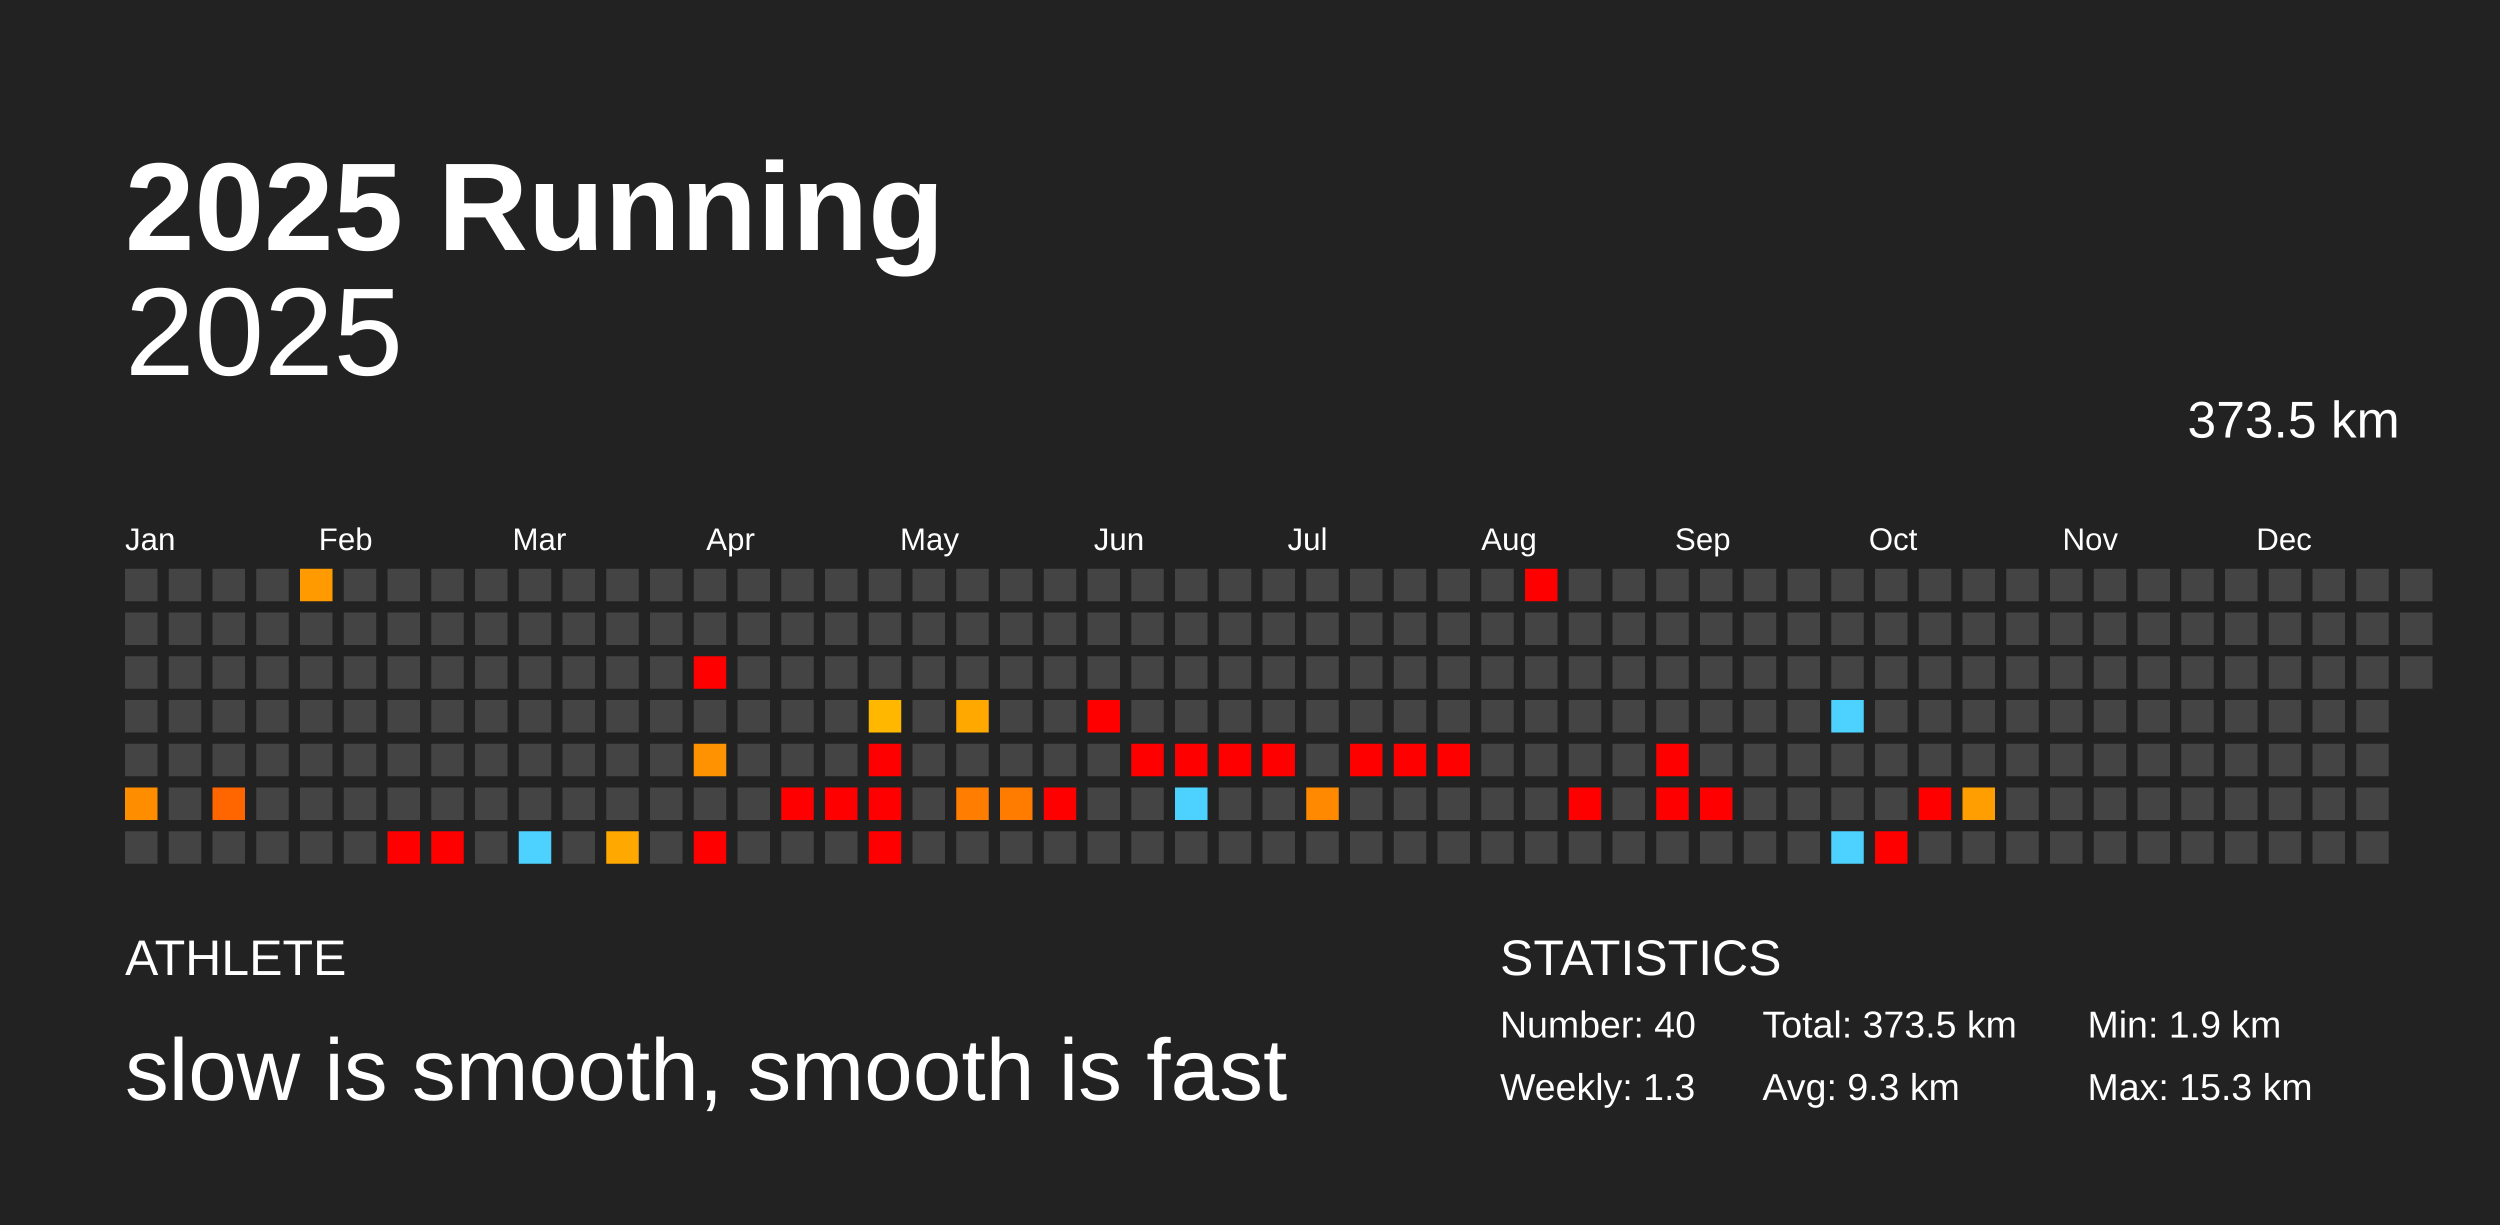
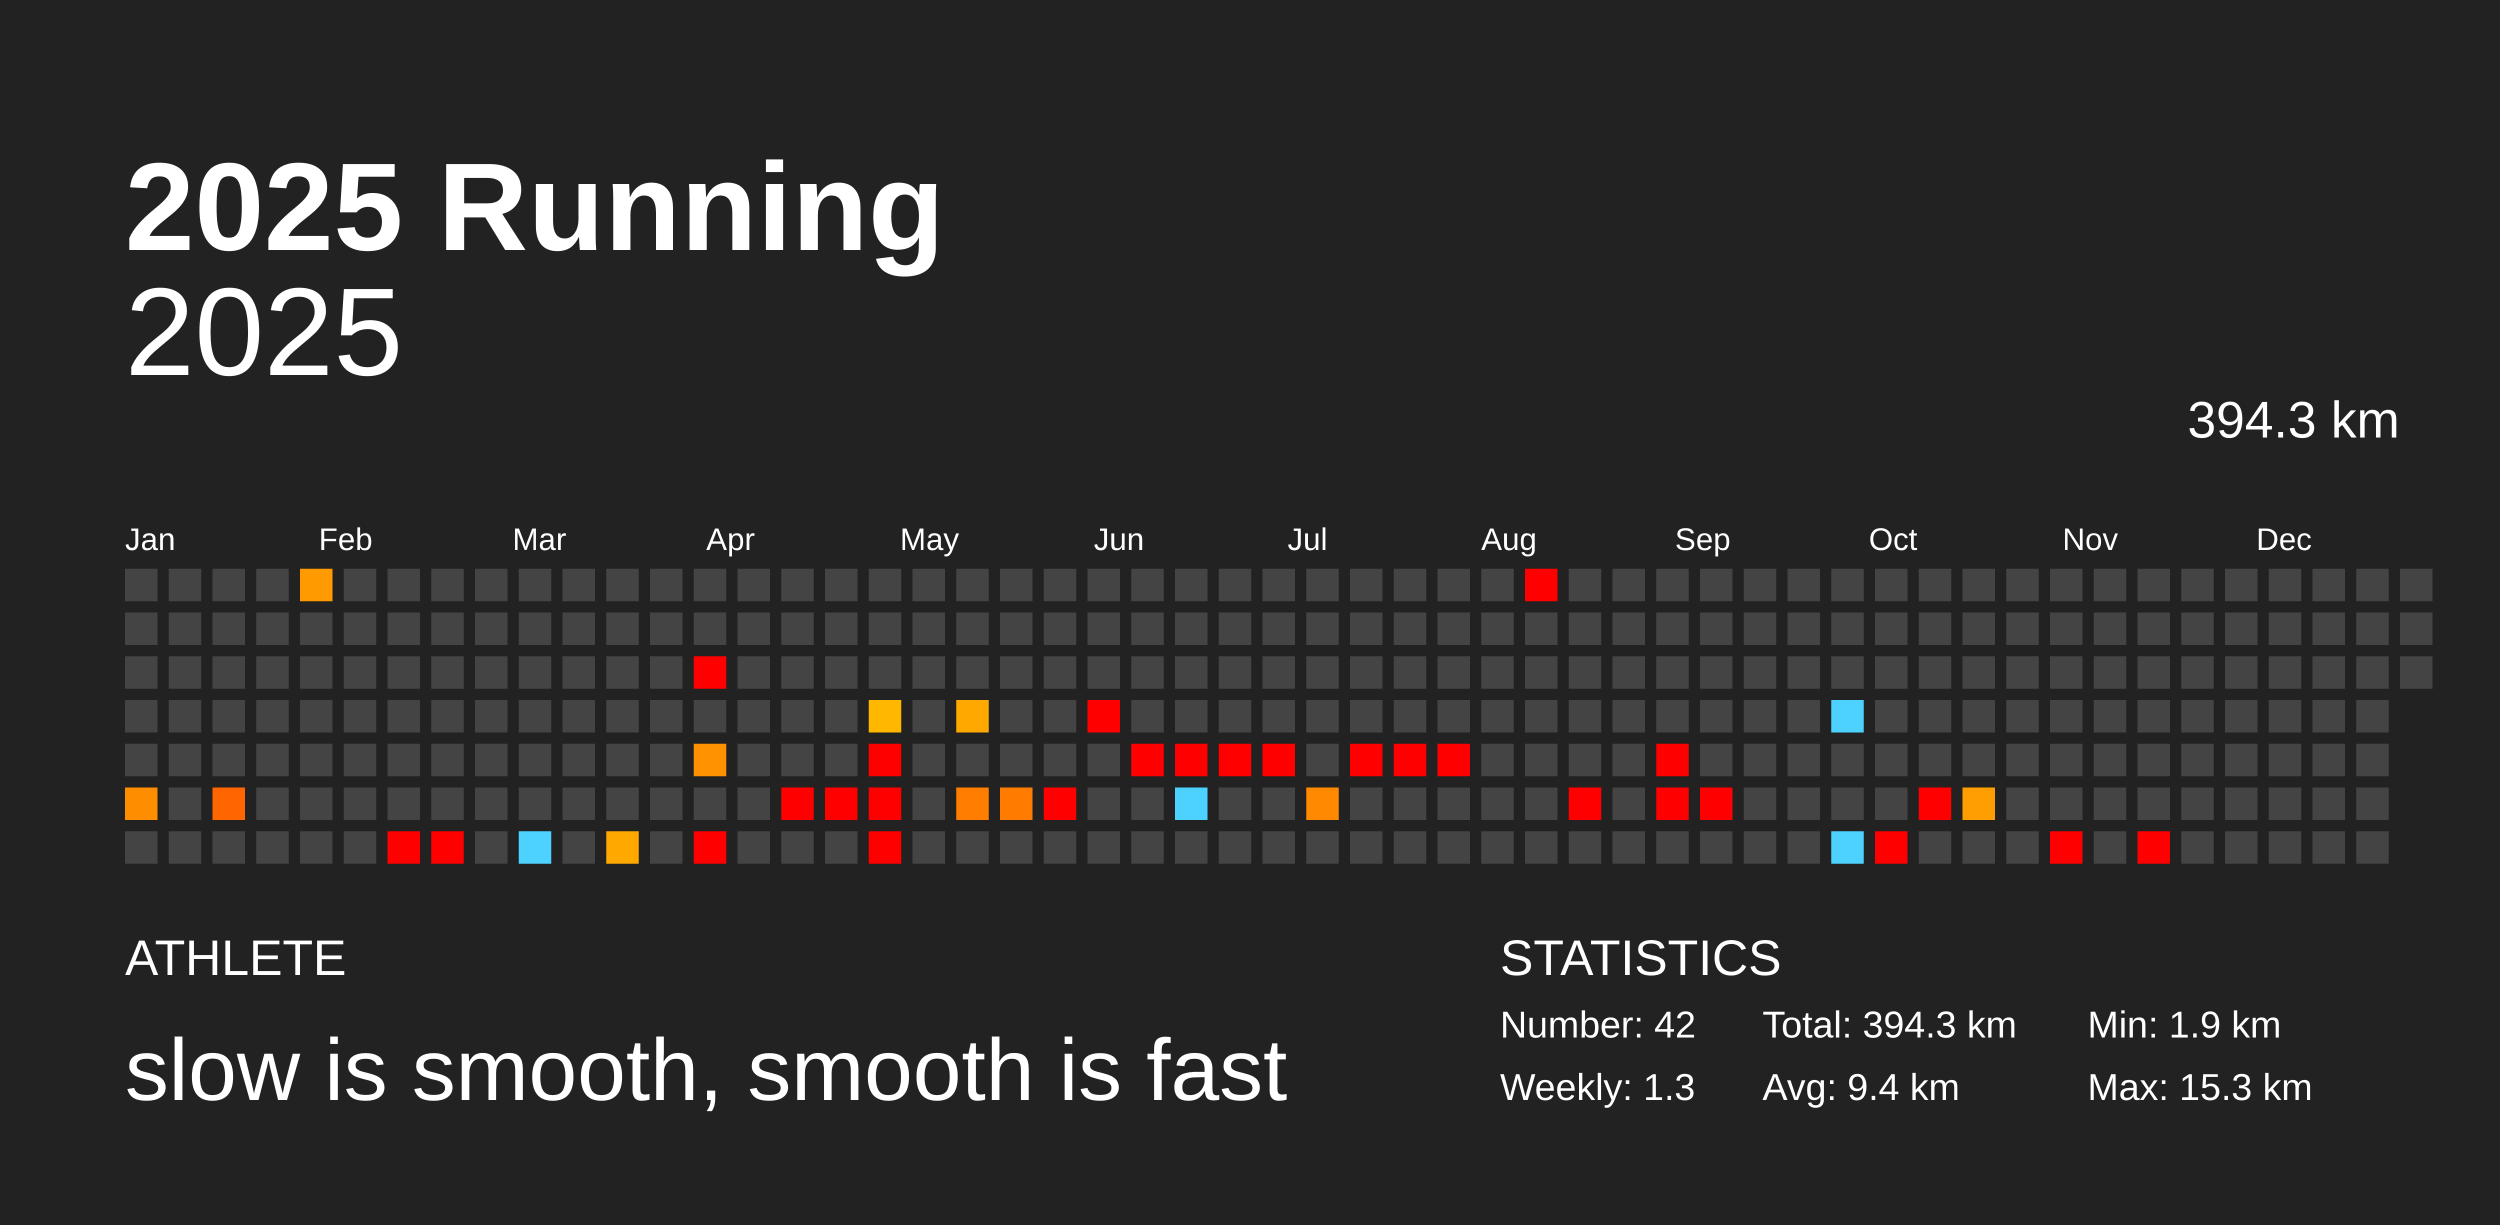
<svg xmlns="http://www.w3.org/2000/svg" baseProfile="full" height="98mm" version="1.1" viewBox="0,0,200,98" width="200mm">
  <defs />
  <rect fill="#222222" height="98" width="200" x="0" y="0" />
  <text fill="#FFFFFF" style="font-size:10px; font-family:Arial; font-weight:bold;" x="10" y="20">2025 Running</text>
  <text fill="#FFFFFF" style="font-size:4px; font-family:Arial" x="10" y="78">ATHLETE</text>
  <text fill="#FFFFFF" style="font-size:7px; font-family:Arial" x="10" y="88">slow is smooth, smooth is fast</text>
  <text fill="#FFFFFF" style="font-size:4px; font-family:Arial" x="120" y="78">STATISTICS</text>
-   <text fill="#FFFFFF" style="font-size:3px; font-family:Arial" x="120" y="83">Number: 40</text>
+   <text fill="#FFFFFF" style="font-size:3px; font-family:Arial" x="120" y="83">Number: 42</text>
  <text fill="#FFFFFF" style="font-size:3px; font-family:Arial" x="120" y="88">Weekly: 1.3</text>
-   <text fill="#FFFFFF" style="font-size:3px; font-family:Arial" x="141" y="83">Total: 373.5 km</text>
-   <text fill="#FFFFFF" style="font-size:3px; font-family:Arial" x="141" y="88">Avg: 9.3 km</text>
+   <text fill="#FFFFFF" style="font-size:3px; font-family:Arial" x="141" y="83">Total: 394.3 km</text>
+   <text fill="#FFFFFF" style="font-size:3px; font-family:Arial" x="141" y="88">Avg: 9.4 km</text>
  <text fill="#FFFFFF" style="font-size:3px; font-family:Arial" x="167" y="83">Min: 1.9 km</text>
  <text fill="#FFFFFF" style="font-size:3px; font-family:Arial" x="167" y="88">Max: 15.3 km</text>
  <text alignment-baseline="hanging" fill="#FFFFFF" style="font-size:10.0px; font-family:Arial;" x="10" y="30">2025</text>
-   <text alignment-baseline="hanging" fill="#FFFFFF" style="font-size:4.125px; font-family:Arial;" x="175" y="35">373.5 km</text>
+   <text alignment-baseline="hanging" fill="#FFFFFF" style="font-size:4.125px; font-family:Arial;" x="175" y="35">394.3 km</text>
  <text fill="#FFFFFF" style="font-size:2.5px; font-family:Arial" x="10.0" y="44">Jan</text>
  <text fill="#FFFFFF" style="font-size:2.5px; font-family:Arial" x="25.5" y="44">Feb</text>
  <text fill="#FFFFFF" style="font-size:2.5px; font-family:Arial" x="41.0" y="44">Mar</text>
  <text fill="#FFFFFF" style="font-size:2.5px; font-family:Arial" x="56.5" y="44">Apr</text>
  <text fill="#FFFFFF" style="font-size:2.5px; font-family:Arial" x="72.0" y="44">May</text>
  <text fill="#FFFFFF" style="font-size:2.5px; font-family:Arial" x="87.5" y="44">Jun</text>
  <text fill="#FFFFFF" style="font-size:2.5px; font-family:Arial" x="103.0" y="44">Jul</text>
  <text fill="#FFFFFF" style="font-size:2.5px; font-family:Arial" x="118.5" y="44">Aug</text>
  <text fill="#FFFFFF" style="font-size:2.5px; font-family:Arial" x="134.0" y="44">Sep</text>
  <text fill="#FFFFFF" style="font-size:2.5px; font-family:Arial" x="149.5" y="44">Oct</text>
  <text fill="#FFFFFF" style="font-size:2.5px; font-family:Arial" x="165.0" y="44">Nov</text>
  <text fill="#FFFFFF" style="font-size:2.5px; font-family:Arial" x="180.5" y="44">Dec</text>
  <rect fill="#444444" height="2.6" width="2.6" x="10.0" y="45.5" />
  <rect fill="#444444" height="2.6" width="2.6" x="10.0" y="49.0" />
  <rect fill="#444444" height="2.6" width="2.6" x="10.0" y="52.5" />
  <rect fill="#444444" height="2.6" width="2.6" x="10.0" y="56.0" />
  <rect fill="#444444" height="2.6" width="2.6" x="10.0" y="59.5" />
  <rect fill="#ff8d00" height="2.6" width="2.6" x="10.0" y="63.0" />
  <rect fill="#444444" height="2.6" width="2.6" x="10.0" y="66.5" />
  <rect fill="#444444" height="2.6" width="2.6" x="13.5" y="45.5" />
  <rect fill="#444444" height="2.6" width="2.6" x="13.5" y="49.0" />
  <rect fill="#444444" height="2.6" width="2.6" x="13.5" y="52.5" />
  <rect fill="#444444" height="2.6" width="2.6" x="13.5" y="56.0" />
  <rect fill="#444444" height="2.6" width="2.6" x="13.5" y="59.5" />
  <rect fill="#444444" height="2.6" width="2.6" x="13.5" y="63.0" />
  <rect fill="#444444" height="2.6" width="2.6" x="13.5" y="66.5" />
  <rect fill="#444444" height="2.6" width="2.6" x="17.0" y="45.5" />
  <rect fill="#444444" height="2.6" width="2.6" x="17.0" y="49.0" />
  <rect fill="#444444" height="2.6" width="2.6" x="17.0" y="52.5" />
  <rect fill="#444444" height="2.6" width="2.6" x="17.0" y="56.0" />
  <rect fill="#444444" height="2.6" width="2.6" x="17.0" y="59.5" />
  <rect fill="#ff6600" height="2.6" width="2.6" x="17.0" y="63.0" />
  <rect fill="#444444" height="2.6" width="2.6" x="17.0" y="66.5" />
  <rect fill="#444444" height="2.6" width="2.6" x="20.5" y="45.5" />
  <rect fill="#444444" height="2.6" width="2.6" x="20.5" y="49.0" />
  <rect fill="#444444" height="2.6" width="2.6" x="20.5" y="52.5" />
  <rect fill="#444444" height="2.6" width="2.6" x="20.5" y="56.0" />
  <rect fill="#444444" height="2.6" width="2.6" x="20.5" y="59.5" />
  <rect fill="#444444" height="2.6" width="2.6" x="20.5" y="63.0" />
  <rect fill="#444444" height="2.6" width="2.6" x="20.5" y="66.5" />
  <rect fill="#ff9b00" height="2.6" width="2.6" x="24.0" y="45.5" />
  <rect fill="#444444" height="2.6" width="2.6" x="24.0" y="49.0" />
  <rect fill="#444444" height="2.6" width="2.6" x="24.0" y="52.5" />
  <rect fill="#444444" height="2.6" width="2.6" x="24.0" y="56.0" />
  <rect fill="#444444" height="2.6" width="2.6" x="24.0" y="59.5" />
  <rect fill="#444444" height="2.6" width="2.6" x="24.0" y="63.0" />
  <rect fill="#444444" height="2.6" width="2.6" x="24.0" y="66.5" />
  <rect fill="#444444" height="2.6" width="2.6" x="27.5" y="45.5" />
  <rect fill="#444444" height="2.6" width="2.6" x="27.5" y="49.0" />
  <rect fill="#444444" height="2.6" width="2.6" x="27.5" y="52.5" />
  <rect fill="#444444" height="2.6" width="2.6" x="27.5" y="56.0" />
  <rect fill="#444444" height="2.6" width="2.6" x="27.5" y="59.5" />
  <rect fill="#444444" height="2.6" width="2.6" x="27.5" y="63.0" />
  <rect fill="#444444" height="2.6" width="2.6" x="27.5" y="66.5" />
  <rect fill="#444444" height="2.6" width="2.6" x="31.0" y="45.5" />
  <rect fill="#444444" height="2.6" width="2.6" x="31.0" y="49.0" />
  <rect fill="#444444" height="2.6" width="2.6" x="31.0" y="52.5" />
  <rect fill="#444444" height="2.6" width="2.6" x="31.0" y="56.0" />
  <rect fill="#444444" height="2.6" width="2.6" x="31.0" y="59.5" />
  <rect fill="#444444" height="2.6" width="2.6" x="31.0" y="63.0" />
  <rect fill="red" height="2.6" width="2.6" x="31.0" y="66.5" />
  <rect fill="#444444" height="2.6" width="2.6" x="34.5" y="45.5" />
  <rect fill="#444444" height="2.6" width="2.6" x="34.5" y="49.0" />
  <rect fill="#444444" height="2.6" width="2.6" x="34.5" y="52.5" />
  <rect fill="#444444" height="2.6" width="2.6" x="34.5" y="56.0" />
  <rect fill="#444444" height="2.6" width="2.6" x="34.5" y="59.5" />
  <rect fill="#444444" height="2.6" width="2.6" x="34.5" y="63.0" />
  <rect fill="red" height="2.6" width="2.6" x="34.5" y="66.5" />
  <rect fill="#444444" height="2.6" width="2.6" x="38.0" y="45.5" />
  <rect fill="#444444" height="2.6" width="2.6" x="38.0" y="49.0" />
  <rect fill="#444444" height="2.6" width="2.6" x="38.0" y="52.5" />
  <rect fill="#444444" height="2.6" width="2.6" x="38.0" y="56.0" />
  <rect fill="#444444" height="2.6" width="2.6" x="38.0" y="59.5" />
  <rect fill="#444444" height="2.6" width="2.6" x="38.0" y="63.0" />
  <rect fill="#444444" height="2.6" width="2.6" x="38.0" y="66.5" />
  <rect fill="#444444" height="2.6" width="2.6" x="41.5" y="45.5" />
  <rect fill="#444444" height="2.6" width="2.6" x="41.5" y="49.0" />
  <rect fill="#444444" height="2.6" width="2.6" x="41.5" y="52.5" />
  <rect fill="#444444" height="2.6" width="2.6" x="41.5" y="56.0" />
  <rect fill="#444444" height="2.6" width="2.6" x="41.5" y="59.5" />
  <rect fill="#444444" height="2.6" width="2.6" x="41.5" y="63.0" />
  <rect fill="#4dd2ff" height="2.6" width="2.6" x="41.5" y="66.5" />
  <rect fill="#444444" height="2.6" width="2.6" x="45.0" y="45.5" />
  <rect fill="#444444" height="2.6" width="2.6" x="45.0" y="49.0" />
  <rect fill="#444444" height="2.6" width="2.6" x="45.0" y="52.5" />
  <rect fill="#444444" height="2.6" width="2.6" x="45.0" y="56.0" />
  <rect fill="#444444" height="2.6" width="2.6" x="45.0" y="59.5" />
  <rect fill="#444444" height="2.6" width="2.6" x="45.0" y="63.0" />
  <rect fill="#444444" height="2.6" width="2.6" x="45.0" y="66.5" />
  <rect fill="#444444" height="2.6" width="2.6" x="48.5" y="45.5" />
  <rect fill="#444444" height="2.6" width="2.6" x="48.5" y="49.0" />
  <rect fill="#444444" height="2.6" width="2.6" x="48.5" y="52.5" />
  <rect fill="#444444" height="2.6" width="2.6" x="48.5" y="56.0" />
  <rect fill="#444444" height="2.6" width="2.6" x="48.5" y="59.5" />
  <rect fill="#444444" height="2.6" width="2.6" x="48.5" y="63.0" />
  <rect fill="#ffa800" height="2.6" width="2.6" x="48.5" y="66.5" />
  <rect fill="#444444" height="2.6" width="2.6" x="52.0" y="45.5" />
  <rect fill="#444444" height="2.6" width="2.6" x="52.0" y="49.0" />
  <rect fill="#444444" height="2.6" width="2.6" x="52.0" y="52.5" />
  <rect fill="#444444" height="2.6" width="2.6" x="52.0" y="56.0" />
  <rect fill="#444444" height="2.6" width="2.6" x="52.0" y="59.5" />
  <rect fill="#444444" height="2.6" width="2.6" x="52.0" y="63.0" />
  <rect fill="#444444" height="2.6" width="2.6" x="52.0" y="66.5" />
  <rect fill="#444444" height="2.6" width="2.6" x="55.5" y="45.5" />
  <rect fill="#444444" height="2.6" width="2.6" x="55.5" y="49.0" />
  <rect fill="red" height="2.6" width="2.6" x="55.5" y="52.5" />
  <rect fill="#444444" height="2.6" width="2.6" x="55.5" y="56.0" />
  <rect fill="#ff9200" height="2.6" width="2.6" x="55.5" y="59.5" />
  <rect fill="#444444" height="2.6" width="2.6" x="55.5" y="63.0" />
  <rect fill="red" height="2.6" width="2.6" x="55.5" y="66.5" />
  <rect fill="#444444" height="2.6" width="2.6" x="59.0" y="45.5" />
  <rect fill="#444444" height="2.6" width="2.6" x="59.0" y="49.0" />
  <rect fill="#444444" height="2.6" width="2.6" x="59.0" y="52.5" />
  <rect fill="#444444" height="2.6" width="2.6" x="59.0" y="56.0" />
  <rect fill="#444444" height="2.6" width="2.6" x="59.0" y="59.5" />
  <rect fill="#444444" height="2.6" width="2.6" x="59.0" y="63.0" />
  <rect fill="#444444" height="2.6" width="2.6" x="59.0" y="66.5" />
  <rect fill="#444444" height="2.6" width="2.6" x="62.5" y="45.5" />
  <rect fill="#444444" height="2.6" width="2.6" x="62.5" y="49.0" />
  <rect fill="#444444" height="2.6" width="2.6" x="62.5" y="52.5" />
  <rect fill="#444444" height="2.6" width="2.6" x="62.5" y="56.0" />
  <rect fill="#444444" height="2.6" width="2.6" x="62.5" y="59.5" />
  <rect fill="red" height="2.6" width="2.6" x="62.5" y="63.0" />
  <rect fill="#444444" height="2.6" width="2.6" x="62.5" y="66.5" />
  <rect fill="#444444" height="2.6" width="2.6" x="66.0" y="45.5" />
  <rect fill="#444444" height="2.6" width="2.6" x="66.0" y="49.0" />
  <rect fill="#444444" height="2.6" width="2.6" x="66.0" y="52.5" />
  <rect fill="#444444" height="2.6" width="2.6" x="66.0" y="56.0" />
  <rect fill="#444444" height="2.6" width="2.6" x="66.0" y="59.5" />
  <rect fill="red" height="2.6" width="2.6" x="66.0" y="63.0" />
  <rect fill="#444444" height="2.6" width="2.6" x="66.0" y="66.5" />
  <rect fill="#444444" height="2.6" width="2.6" x="69.5" y="45.5" />
  <rect fill="#444444" height="2.6" width="2.6" x="69.5" y="49.0" />
  <rect fill="#444444" height="2.6" width="2.6" x="69.5" y="52.5" />
  <rect fill="#ffb700" height="2.6" width="2.6" x="69.5" y="56.0" />
  <rect fill="red" height="2.6" width="2.6" x="69.5" y="59.5" />
  <rect fill="red" height="2.6" width="2.6" x="69.5" y="63.0" />
  <rect fill="red" height="2.6" width="2.6" x="69.5" y="66.5" />
  <rect fill="#444444" height="2.6" width="2.6" x="73.0" y="45.5" />
  <rect fill="#444444" height="2.6" width="2.6" x="73.0" y="49.0" />
  <rect fill="#444444" height="2.6" width="2.6" x="73.0" y="52.5" />
  <rect fill="#444444" height="2.6" width="2.6" x="73.0" y="56.0" />
  <rect fill="#444444" height="2.6" width="2.6" x="73.0" y="59.5" />
  <rect fill="#444444" height="2.6" width="2.6" x="73.0" y="63.0" />
  <rect fill="#444444" height="2.6" width="2.6" x="73.0" y="66.5" />
  <rect fill="#444444" height="2.6" width="2.6" x="76.5" y="45.5" />
  <rect fill="#444444" height="2.6" width="2.6" x="76.5" y="49.0" />
  <rect fill="#444444" height="2.6" width="2.6" x="76.5" y="52.5" />
  <rect fill="#ffa900" height="2.6" width="2.6" x="76.5" y="56.0" />
  <rect fill="#444444" height="2.6" width="2.6" x="76.5" y="59.5" />
  <rect fill="#ff7d00" height="2.6" width="2.6" x="76.5" y="63.0" />
  <rect fill="#444444" height="2.6" width="2.6" x="76.5" y="66.5" />
  <rect fill="#444444" height="2.6" width="2.6" x="80.0" y="45.5" />
  <rect fill="#444444" height="2.6" width="2.6" x="80.0" y="49.0" />
  <rect fill="#444444" height="2.6" width="2.6" x="80.0" y="52.5" />
  <rect fill="#444444" height="2.6" width="2.6" x="80.0" y="56.0" />
  <rect fill="#444444" height="2.6" width="2.6" x="80.0" y="59.5" />
  <rect fill="#ff7c00" height="2.6" width="2.6" x="80.0" y="63.0" />
  <rect fill="#444444" height="2.6" width="2.6" x="80.0" y="66.5" />
  <rect fill="#444444" height="2.6" width="2.6" x="83.5" y="45.5" />
  <rect fill="#444444" height="2.6" width="2.6" x="83.5" y="49.0" />
  <rect fill="#444444" height="2.6" width="2.6" x="83.5" y="52.5" />
  <rect fill="#444444" height="2.6" width="2.6" x="83.5" y="56.0" />
  <rect fill="#444444" height="2.6" width="2.6" x="83.5" y="59.5" />
  <rect fill="red" height="2.6" width="2.6" x="83.5" y="63.0" />
  <rect fill="#444444" height="2.6" width="2.6" x="83.5" y="66.5" />
  <rect fill="#444444" height="2.6" width="2.6" x="87.0" y="45.5" />
  <rect fill="#444444" height="2.6" width="2.6" x="87.0" y="49.0" />
  <rect fill="#444444" height="2.6" width="2.6" x="87.0" y="52.5" />
  <rect fill="red" height="2.6" width="2.6" x="87.0" y="56.0" />
  <rect fill="#444444" height="2.6" width="2.6" x="87.0" y="59.5" />
  <rect fill="#444444" height="2.6" width="2.6" x="87.0" y="63.0" />
  <rect fill="#444444" height="2.6" width="2.6" x="87.0" y="66.5" />
  <rect fill="#444444" height="2.6" width="2.6" x="90.5" y="45.5" />
  <rect fill="#444444" height="2.6" width="2.6" x="90.5" y="49.0" />
  <rect fill="#444444" height="2.6" width="2.6" x="90.5" y="52.5" />
  <rect fill="#444444" height="2.6" width="2.6" x="90.5" y="56.0" />
  <rect fill="red" height="2.6" width="2.6" x="90.5" y="59.5" />
  <rect fill="#444444" height="2.6" width="2.6" x="90.5" y="63.0" />
  <rect fill="#444444" height="2.6" width="2.6" x="90.5" y="66.5" />
  <rect fill="#444444" height="2.6" width="2.6" x="94.0" y="45.5" />
  <rect fill="#444444" height="2.6" width="2.6" x="94.0" y="49.0" />
  <rect fill="#444444" height="2.6" width="2.6" x="94.0" y="52.5" />
  <rect fill="#444444" height="2.6" width="2.6" x="94.0" y="56.0" />
  <rect fill="red" height="2.6" width="2.6" x="94.0" y="59.5" />
  <rect fill="#4dd2ff" height="2.6" width="2.6" x="94.0" y="63.0" />
  <rect fill="#444444" height="2.6" width="2.6" x="94.0" y="66.5" />
  <rect fill="#444444" height="2.6" width="2.6" x="97.5" y="45.5" />
  <rect fill="#444444" height="2.6" width="2.6" x="97.5" y="49.0" />
  <rect fill="#444444" height="2.6" width="2.6" x="97.5" y="52.5" />
  <rect fill="#444444" height="2.6" width="2.6" x="97.5" y="56.0" />
  <rect fill="red" height="2.6" width="2.6" x="97.5" y="59.5" />
  <rect fill="#444444" height="2.6" width="2.6" x="97.5" y="63.0" />
  <rect fill="#444444" height="2.6" width="2.6" x="97.5" y="66.5" />
  <rect fill="#444444" height="2.6" width="2.6" x="101.0" y="45.5" />
  <rect fill="#444444" height="2.6" width="2.6" x="101.0" y="49.0" />
  <rect fill="#444444" height="2.6" width="2.6" x="101.0" y="52.5" />
  <rect fill="#444444" height="2.6" width="2.6" x="101.0" y="56.0" />
  <rect fill="red" height="2.6" width="2.6" x="101.0" y="59.5" />
  <rect fill="#444444" height="2.6" width="2.6" x="101.0" y="63.0" />
  <rect fill="#444444" height="2.6" width="2.6" x="101.0" y="66.5" />
  <rect fill="#444444" height="2.6" width="2.6" x="104.5" y="45.5" />
  <rect fill="#444444" height="2.6" width="2.6" x="104.5" y="49.0" />
  <rect fill="#444444" height="2.6" width="2.6" x="104.5" y="52.5" />
  <rect fill="#444444" height="2.6" width="2.6" x="104.5" y="56.0" />
  <rect fill="#444444" height="2.6" width="2.6" x="104.5" y="59.5" />
  <rect fill="#ff8900" height="2.6" width="2.6" x="104.5" y="63.0" />
  <rect fill="#444444" height="2.6" width="2.6" x="104.5" y="66.5" />
  <rect fill="#444444" height="2.6" width="2.6" x="108.0" y="45.5" />
  <rect fill="#444444" height="2.6" width="2.6" x="108.0" y="49.0" />
  <rect fill="#444444" height="2.6" width="2.6" x="108.0" y="52.5" />
  <rect fill="#444444" height="2.6" width="2.6" x="108.0" y="56.0" />
  <rect fill="red" height="2.6" width="2.6" x="108.0" y="59.5" />
  <rect fill="#444444" height="2.6" width="2.6" x="108.0" y="63.0" />
  <rect fill="#444444" height="2.6" width="2.6" x="108.0" y="66.5" />
  <rect fill="#444444" height="2.6" width="2.6" x="111.5" y="45.5" />
  <rect fill="#444444" height="2.6" width="2.6" x="111.5" y="49.0" />
  <rect fill="#444444" height="2.6" width="2.6" x="111.5" y="52.5" />
  <rect fill="#444444" height="2.6" width="2.6" x="111.5" y="56.0" />
  <rect fill="red" height="2.6" width="2.6" x="111.5" y="59.5" />
  <rect fill="#444444" height="2.6" width="2.6" x="111.5" y="63.0" />
  <rect fill="#444444" height="2.6" width="2.6" x="111.5" y="66.5" />
  <rect fill="#444444" height="2.6" width="2.6" x="115.0" y="45.5" />
  <rect fill="#444444" height="2.6" width="2.6" x="115.0" y="49.0" />
  <rect fill="#444444" height="2.6" width="2.6" x="115.0" y="52.5" />
  <rect fill="#444444" height="2.6" width="2.6" x="115.0" y="56.0" />
  <rect fill="red" height="2.6" width="2.6" x="115.0" y="59.5" />
  <rect fill="#444444" height="2.6" width="2.6" x="115.0" y="63.0" />
  <rect fill="#444444" height="2.6" width="2.6" x="115.0" y="66.5" />
  <rect fill="#444444" height="2.6" width="2.6" x="118.5" y="45.5" />
  <rect fill="#444444" height="2.6" width="2.6" x="118.5" y="49.0" />
  <rect fill="#444444" height="2.6" width="2.6" x="118.5" y="52.5" />
  <rect fill="#444444" height="2.6" width="2.6" x="118.5" y="56.0" />
  <rect fill="#444444" height="2.6" width="2.6" x="118.5" y="59.5" />
  <rect fill="#444444" height="2.6" width="2.6" x="118.5" y="63.0" />
  <rect fill="#444444" height="2.6" width="2.6" x="118.5" y="66.5" />
  <rect fill="red" height="2.6" width="2.6" x="122.0" y="45.5" />
  <rect fill="#444444" height="2.6" width="2.6" x="122.0" y="49.0" />
  <rect fill="#444444" height="2.6" width="2.6" x="122.0" y="52.5" />
  <rect fill="#444444" height="2.6" width="2.6" x="122.0" y="56.0" />
  <rect fill="#444444" height="2.6" width="2.6" x="122.0" y="59.5" />
  <rect fill="#444444" height="2.6" width="2.6" x="122.0" y="63.0" />
  <rect fill="#444444" height="2.6" width="2.6" x="122.0" y="66.5" />
  <rect fill="#444444" height="2.6" width="2.6" x="125.5" y="45.5" />
  <rect fill="#444444" height="2.6" width="2.6" x="125.5" y="49.0" />
  <rect fill="#444444" height="2.6" width="2.6" x="125.5" y="52.5" />
  <rect fill="#444444" height="2.6" width="2.6" x="125.5" y="56.0" />
  <rect fill="#444444" height="2.6" width="2.6" x="125.5" y="59.5" />
  <rect fill="red" height="2.6" width="2.6" x="125.5" y="63.0" />
  <rect fill="#444444" height="2.6" width="2.6" x="125.5" y="66.5" />
  <rect fill="#444444" height="2.6" width="2.6" x="129.0" y="45.5" />
  <rect fill="#444444" height="2.6" width="2.6" x="129.0" y="49.0" />
  <rect fill="#444444" height="2.6" width="2.6" x="129.0" y="52.5" />
  <rect fill="#444444" height="2.6" width="2.6" x="129.0" y="56.0" />
  <rect fill="#444444" height="2.6" width="2.6" x="129.0" y="59.5" />
  <rect fill="#444444" height="2.6" width="2.6" x="129.0" y="63.0" />
  <rect fill="#444444" height="2.6" width="2.6" x="129.0" y="66.5" />
  <rect fill="#444444" height="2.6" width="2.6" x="132.5" y="45.5" />
  <rect fill="#444444" height="2.6" width="2.6" x="132.5" y="49.0" />
  <rect fill="#444444" height="2.6" width="2.6" x="132.5" y="52.5" />
  <rect fill="#444444" height="2.6" width="2.6" x="132.5" y="56.0" />
  <rect fill="red" height="2.6" width="2.6" x="132.5" y="59.5" />
  <rect fill="red" height="2.6" width="2.6" x="132.5" y="63.0" />
  <rect fill="#444444" height="2.6" width="2.6" x="132.5" y="66.5" />
  <rect fill="#444444" height="2.6" width="2.6" x="136.0" y="45.5" />
  <rect fill="#444444" height="2.6" width="2.6" x="136.0" y="49.0" />
  <rect fill="#444444" height="2.6" width="2.6" x="136.0" y="52.5" />
  <rect fill="#444444" height="2.6" width="2.6" x="136.0" y="56.0" />
  <rect fill="#444444" height="2.6" width="2.6" x="136.0" y="59.5" />
  <rect fill="red" height="2.6" width="2.6" x="136.0" y="63.0" />
  <rect fill="#444444" height="2.6" width="2.6" x="136.0" y="66.5" />
  <rect fill="#444444" height="2.6" width="2.6" x="139.5" y="45.5" />
  <rect fill="#444444" height="2.6" width="2.6" x="139.5" y="49.0" />
  <rect fill="#444444" height="2.6" width="2.6" x="139.5" y="52.5" />
  <rect fill="#444444" height="2.6" width="2.6" x="139.5" y="56.0" />
  <rect fill="#444444" height="2.6" width="2.6" x="139.5" y="59.5" />
  <rect fill="#444444" height="2.6" width="2.6" x="139.5" y="63.0" />
  <rect fill="#444444" height="2.6" width="2.6" x="139.5" y="66.5" />
  <rect fill="#444444" height="2.6" width="2.6" x="143.0" y="45.5" />
  <rect fill="#444444" height="2.6" width="2.6" x="143.0" y="49.0" />
  <rect fill="#444444" height="2.6" width="2.6" x="143.0" y="52.5" />
  <rect fill="#444444" height="2.6" width="2.6" x="143.0" y="56.0" />
  <rect fill="#444444" height="2.6" width="2.6" x="143.0" y="59.5" />
  <rect fill="#444444" height="2.6" width="2.6" x="143.0" y="63.0" />
  <rect fill="#444444" height="2.6" width="2.6" x="143.0" y="66.5" />
  <rect fill="#444444" height="2.6" width="2.6" x="146.5" y="45.5" />
  <rect fill="#444444" height="2.6" width="2.6" x="146.5" y="49.0" />
  <rect fill="#444444" height="2.6" width="2.6" x="146.5" y="52.5" />
  <rect fill="#4dd2ff" height="2.6" width="2.6" x="146.5" y="56.0" />
  <rect fill="#444444" height="2.6" width="2.6" x="146.5" y="59.5" />
  <rect fill="#444444" height="2.6" width="2.6" x="146.5" y="63.0" />
  <rect fill="#4dd2ff" height="2.6" width="2.6" x="146.5" y="66.5" />
  <rect fill="#444444" height="2.6" width="2.6" x="150.0" y="45.5" />
  <rect fill="#444444" height="2.6" width="2.6" x="150.0" y="49.0" />
  <rect fill="#444444" height="2.6" width="2.6" x="150.0" y="52.5" />
  <rect fill="#444444" height="2.6" width="2.6" x="150.0" y="56.0" />
  <rect fill="#444444" height="2.6" width="2.6" x="150.0" y="59.5" />
  <rect fill="#444444" height="2.6" width="2.6" x="150.0" y="63.0" />
  <rect fill="red" height="2.6" width="2.6" x="150.0" y="66.5" />
  <rect fill="#444444" height="2.6" width="2.6" x="153.5" y="45.5" />
  <rect fill="#444444" height="2.6" width="2.6" x="153.5" y="49.0" />
  <rect fill="#444444" height="2.6" width="2.6" x="153.5" y="52.5" />
  <rect fill="#444444" height="2.6" width="2.6" x="153.5" y="56.0" />
  <rect fill="#444444" height="2.6" width="2.6" x="153.5" y="59.5" />
  <rect fill="red" height="2.6" width="2.6" x="153.5" y="63.0" />
  <rect fill="#444444" height="2.6" width="2.6" x="153.5" y="66.5" />
  <rect fill="#444444" height="2.6" width="2.6" x="157.0" y="45.5" />
  <rect fill="#444444" height="2.6" width="2.6" x="157.0" y="49.0" />
  <rect fill="#444444" height="2.6" width="2.6" x="157.0" y="52.5" />
  <rect fill="#444444" height="2.6" width="2.6" x="157.0" y="56.0" />
  <rect fill="#444444" height="2.6" width="2.6" x="157.0" y="59.5" />
  <rect fill="#ff9e00" height="2.6" width="2.6" x="157.0" y="63.0" />
  <rect fill="#444444" height="2.6" width="2.6" x="157.0" y="66.5" />
  <rect fill="#444444" height="2.6" width="2.6" x="160.5" y="45.5" />
  <rect fill="#444444" height="2.6" width="2.6" x="160.5" y="49.0" />
  <rect fill="#444444" height="2.6" width="2.6" x="160.5" y="52.5" />
  <rect fill="#444444" height="2.6" width="2.6" x="160.5" y="56.0" />
  <rect fill="#444444" height="2.6" width="2.6" x="160.5" y="59.5" />
  <rect fill="#444444" height="2.6" width="2.6" x="160.5" y="63.0" />
  <rect fill="#444444" height="2.6" width="2.6" x="160.5" y="66.5" />
  <rect fill="#444444" height="2.6" width="2.6" x="164.0" y="45.5" />
  <rect fill="#444444" height="2.6" width="2.6" x="164.0" y="49.0" />
  <rect fill="#444444" height="2.6" width="2.6" x="164.0" y="52.5" />
  <rect fill="#444444" height="2.6" width="2.6" x="164.0" y="56.0" />
  <rect fill="#444444" height="2.6" width="2.6" x="164.0" y="59.5" />
  <rect fill="#444444" height="2.6" width="2.6" x="164.0" y="63.0" />
-   <rect fill="#444444" height="2.6" width="2.6" x="164.0" y="66.5" />
+   <rect fill="red" height="2.6" width="2.6" x="164.0" y="66.5" />
  <rect fill="#444444" height="2.6" width="2.6" x="167.5" y="45.5" />
  <rect fill="#444444" height="2.6" width="2.6" x="167.5" y="49.0" />
  <rect fill="#444444" height="2.6" width="2.6" x="167.5" y="52.5" />
  <rect fill="#444444" height="2.6" width="2.6" x="167.5" y="56.0" />
  <rect fill="#444444" height="2.6" width="2.6" x="167.5" y="59.5" />
  <rect fill="#444444" height="2.6" width="2.6" x="167.5" y="63.0" />
  <rect fill="#444444" height="2.6" width="2.6" x="167.5" y="66.5" />
  <rect fill="#444444" height="2.6" width="2.6" x="171.0" y="45.5" />
  <rect fill="#444444" height="2.6" width="2.6" x="171.0" y="49.0" />
  <rect fill="#444444" height="2.6" width="2.6" x="171.0" y="52.5" />
  <rect fill="#444444" height="2.6" width="2.6" x="171.0" y="56.0" />
  <rect fill="#444444" height="2.6" width="2.6" x="171.0" y="59.5" />
  <rect fill="#444444" height="2.6" width="2.6" x="171.0" y="63.0" />
-   <rect fill="#444444" height="2.6" width="2.6" x="171.0" y="66.5" />
+   <rect fill="red" height="2.6" width="2.6" x="171.0" y="66.5" />
  <rect fill="#444444" height="2.6" width="2.6" x="174.5" y="45.5" />
  <rect fill="#444444" height="2.6" width="2.6" x="174.5" y="49.0" />
  <rect fill="#444444" height="2.6" width="2.6" x="174.5" y="52.5" />
  <rect fill="#444444" height="2.6" width="2.6" x="174.5" y="56.0" />
  <rect fill="#444444" height="2.6" width="2.6" x="174.5" y="59.5" />
  <rect fill="#444444" height="2.6" width="2.6" x="174.5" y="63.0" />
  <rect fill="#444444" height="2.6" width="2.6" x="174.5" y="66.5" />
  <rect fill="#444444" height="2.6" width="2.6" x="178.0" y="45.5" />
  <rect fill="#444444" height="2.6" width="2.6" x="178.0" y="49.0" />
  <rect fill="#444444" height="2.6" width="2.6" x="178.0" y="52.5" />
  <rect fill="#444444" height="2.6" width="2.6" x="178.0" y="56.0" />
  <rect fill="#444444" height="2.6" width="2.6" x="178.0" y="59.5" />
  <rect fill="#444444" height="2.6" width="2.6" x="178.0" y="63.0" />
  <rect fill="#444444" height="2.6" width="2.6" x="178.0" y="66.5" />
  <rect fill="#444444" height="2.6" width="2.6" x="181.5" y="45.5" />
  <rect fill="#444444" height="2.6" width="2.6" x="181.5" y="49.0" />
  <rect fill="#444444" height="2.6" width="2.6" x="181.5" y="52.5" />
  <rect fill="#444444" height="2.6" width="2.6" x="181.5" y="56.0" />
  <rect fill="#444444" height="2.6" width="2.6" x="181.5" y="59.5" />
  <rect fill="#444444" height="2.6" width="2.6" x="181.5" y="63.0" />
  <rect fill="#444444" height="2.6" width="2.6" x="181.5" y="66.5" />
  <rect fill="#444444" height="2.6" width="2.6" x="185.0" y="45.5" />
  <rect fill="#444444" height="2.6" width="2.6" x="185.0" y="49.0" />
  <rect fill="#444444" height="2.6" width="2.6" x="185.0" y="52.5" />
  <rect fill="#444444" height="2.6" width="2.6" x="185.0" y="56.0" />
  <rect fill="#444444" height="2.6" width="2.6" x="185.0" y="59.5" />
  <rect fill="#444444" height="2.6" width="2.6" x="185.0" y="63.0" />
  <rect fill="#444444" height="2.6" width="2.6" x="185.0" y="66.5" />
  <rect fill="#444444" height="2.6" width="2.6" x="188.5" y="45.5" />
  <rect fill="#444444" height="2.6" width="2.6" x="188.5" y="49.0" />
  <rect fill="#444444" height="2.6" width="2.6" x="188.5" y="52.5" />
  <rect fill="#444444" height="2.6" width="2.6" x="188.5" y="56.0" />
  <rect fill="#444444" height="2.6" width="2.6" x="188.5" y="59.5" />
  <rect fill="#444444" height="2.6" width="2.6" x="188.5" y="63.0" />
  <rect fill="#444444" height="2.6" width="2.6" x="188.5" y="66.5" />
  <rect fill="#444444" height="2.6" width="2.6" x="192.0" y="45.5" />
  <rect fill="#444444" height="2.6" width="2.6" x="192.0" y="49.0" />
  <rect fill="#444444" height="2.6" width="2.6" x="192.0" y="52.5" />
</svg>
